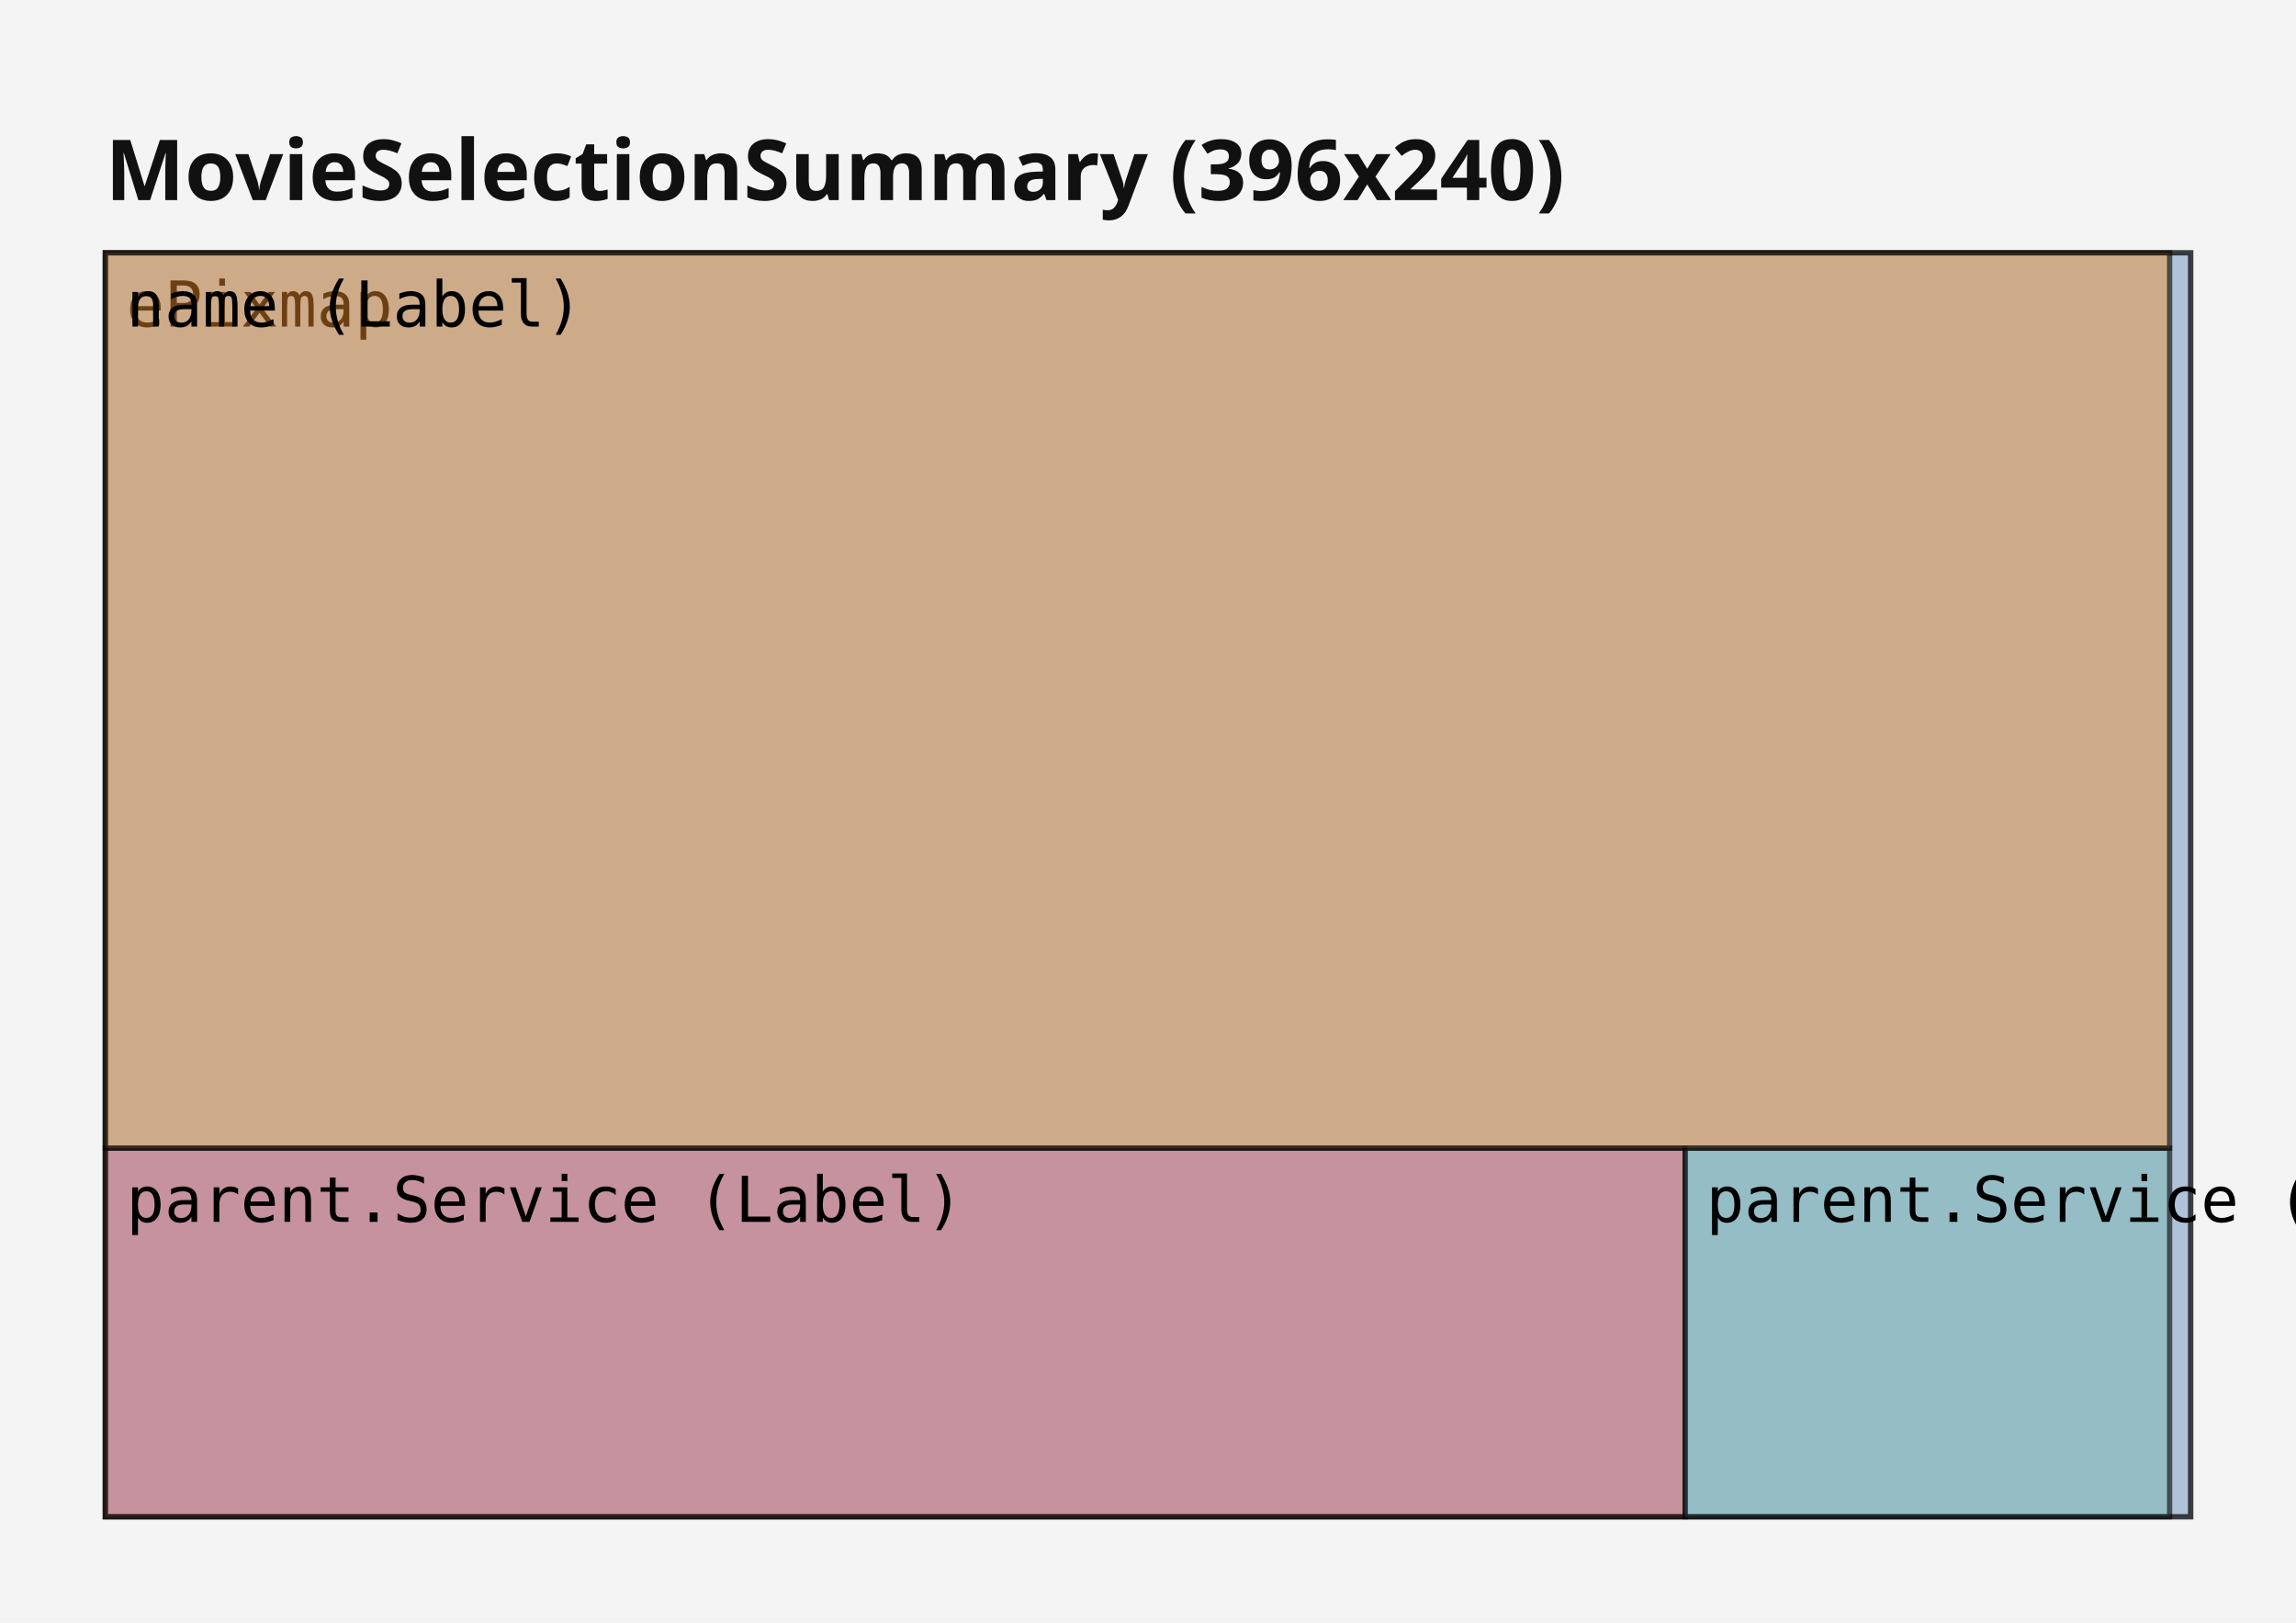
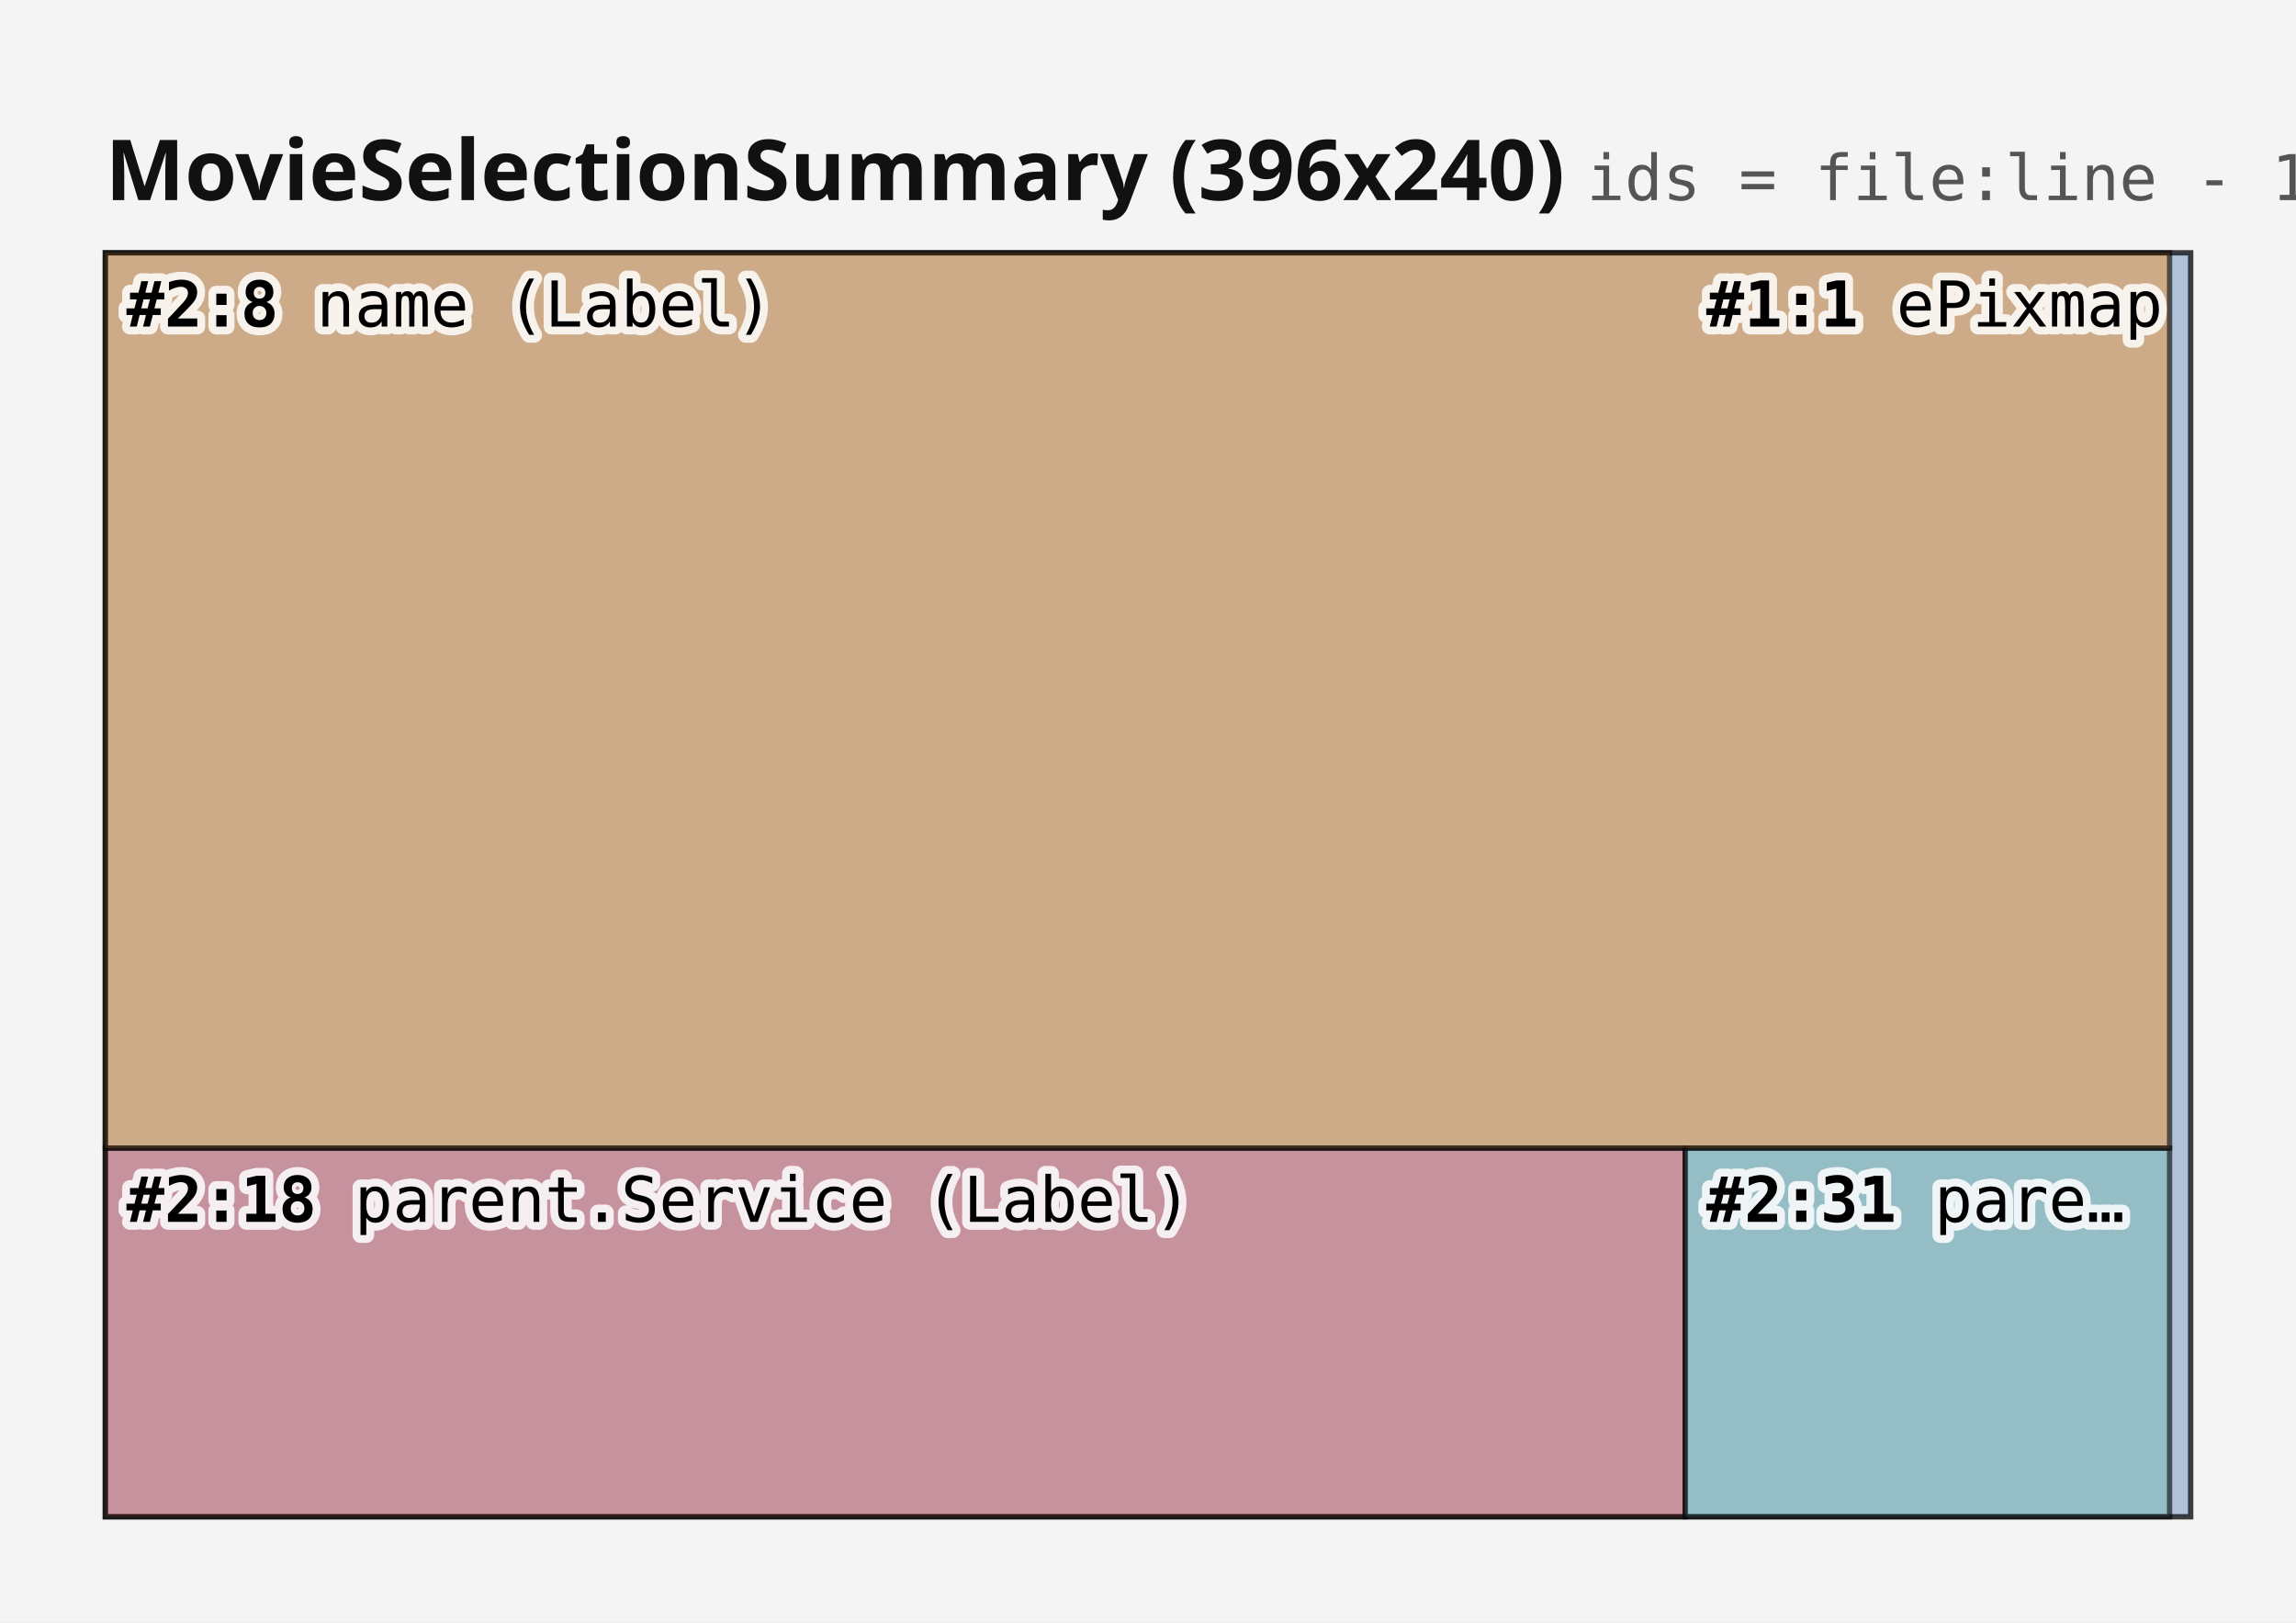
<svg xmlns="http://www.w3.org/2000/svg" width="436" height="308" viewBox="0 0 436 308">
  <rect x="0" y="0" width="436" height="308" fill="#f4f4f4" />
-   <text x="20" y="38" font-family="sans-serif" font-size="16" font-weight="bold" fill="#111111">MovieSelectionSummary (396x240)</text>
+   <text x="20" y="38" font-family="sans-serif" font-size="16" font-weight="bold" fill="#111111">MovieSelectionSummary (396x240) <tspan font-family="monospace" font-size="12" font-weight="normal" fill="#555555">ids = file:line - 1=screenpart_LCDBackground.ymlinc  2=screen_MovieSelectionSummary.ymlinc</tspan>
+   </text>
  <g data-screen="0" transform="translate(20,48)">
    <rect x="0" y="0" width="396" height="240" fill="#ffffff" stroke="#999999" stroke-width="1" />
-     <g>
-       <rect data-ref="0:0" x="0" y="0" width="396" height="240" fill="#4e79a7" fill-opacity="0.45" stroke="#000000" stroke-opacity="0.6" stroke-width="1" />
-       <text x="4" y="14" font-family="monospace" font-size="12" fill="#000000">ePixmap</text>
-     </g>
-     <g>
-       <rect data-ref="0:2" x="0" y="170" width="300" height="70" fill="#e15759" fill-opacity="0.45" stroke="#000000" stroke-opacity="0.6" stroke-width="1" />
-       <text x="4" y="184" font-family="monospace" font-size="12" fill="#000000">parent.Service (Label)</text>
-     </g>
-     <g>
-       <rect data-ref="0:3" x="300" y="170" width="92" height="70" fill="#76b7b2" fill-opacity="0.45" stroke="#000000" stroke-opacity="0.6" stroke-width="1" />
-       <text x="304" y="184" font-family="monospace" font-size="12" fill="#000000">parent.Service (Label)</text>
-     </g>
-     <g>
-       <rect data-ref="0:1" x="0" y="0" width="392" height="170" fill="#f28e2b" fill-opacity="0.45" stroke="#000000" stroke-opacity="0.6" stroke-width="1" />
-       <text x="4" y="14" font-family="monospace" font-size="12" fill="#000000">name (Label)</text>
+     <rect data-ref="0:0" data-src="screenpart_LCDBackground.ymlinc:1" x="0" y="0" width="396" height="240" fill="#4e79a7" fill-opacity="0.45" stroke="#000000" stroke-opacity="0.6" stroke-width="1" />
+     <rect data-ref="0:2" data-src="screen_MovieSelectionSummary.ymlinc:18" x="0" y="170" width="300" height="70" fill="#e15759" fill-opacity="0.45" stroke="#000000" stroke-opacity="0.6" stroke-width="1" />
+     <rect data-ref="0:3" data-src="screen_MovieSelectionSummary.ymlinc:31" x="300" y="170" width="92" height="70" fill="#76b7b2" fill-opacity="0.45" stroke="#000000" stroke-opacity="0.6" stroke-width="1" />
+     <rect data-ref="0:1" data-src="screen_MovieSelectionSummary.ymlinc:8" x="0" y="0" width="392" height="170" fill="#f28e2b" fill-opacity="0.45" stroke="#000000" stroke-opacity="0.6" stroke-width="1" />
+     <g pointer-events="none" font-family="monospace" font-size="12" fill="#000000" stroke="#ffffff" stroke-width="3" stroke-opacity="0.85" stroke-linejoin="round" paint-order="stroke">
+       <text x="304" y="14">
+         <tspan font-weight="bold">#1:1</tspan> ePixmap</text>
+       <text x="4" y="184">
+         <tspan font-weight="bold">#2:18</tspan> parent.Service (Label)</text>
+       <text x="304" y="184">
+         <tspan font-weight="bold">#2:31</tspan> pare…</text>
+       <text x="4" y="14">
+         <tspan font-weight="bold">#2:8</tspan> name (Label)</text>
    </g>
  </g>
</svg>
